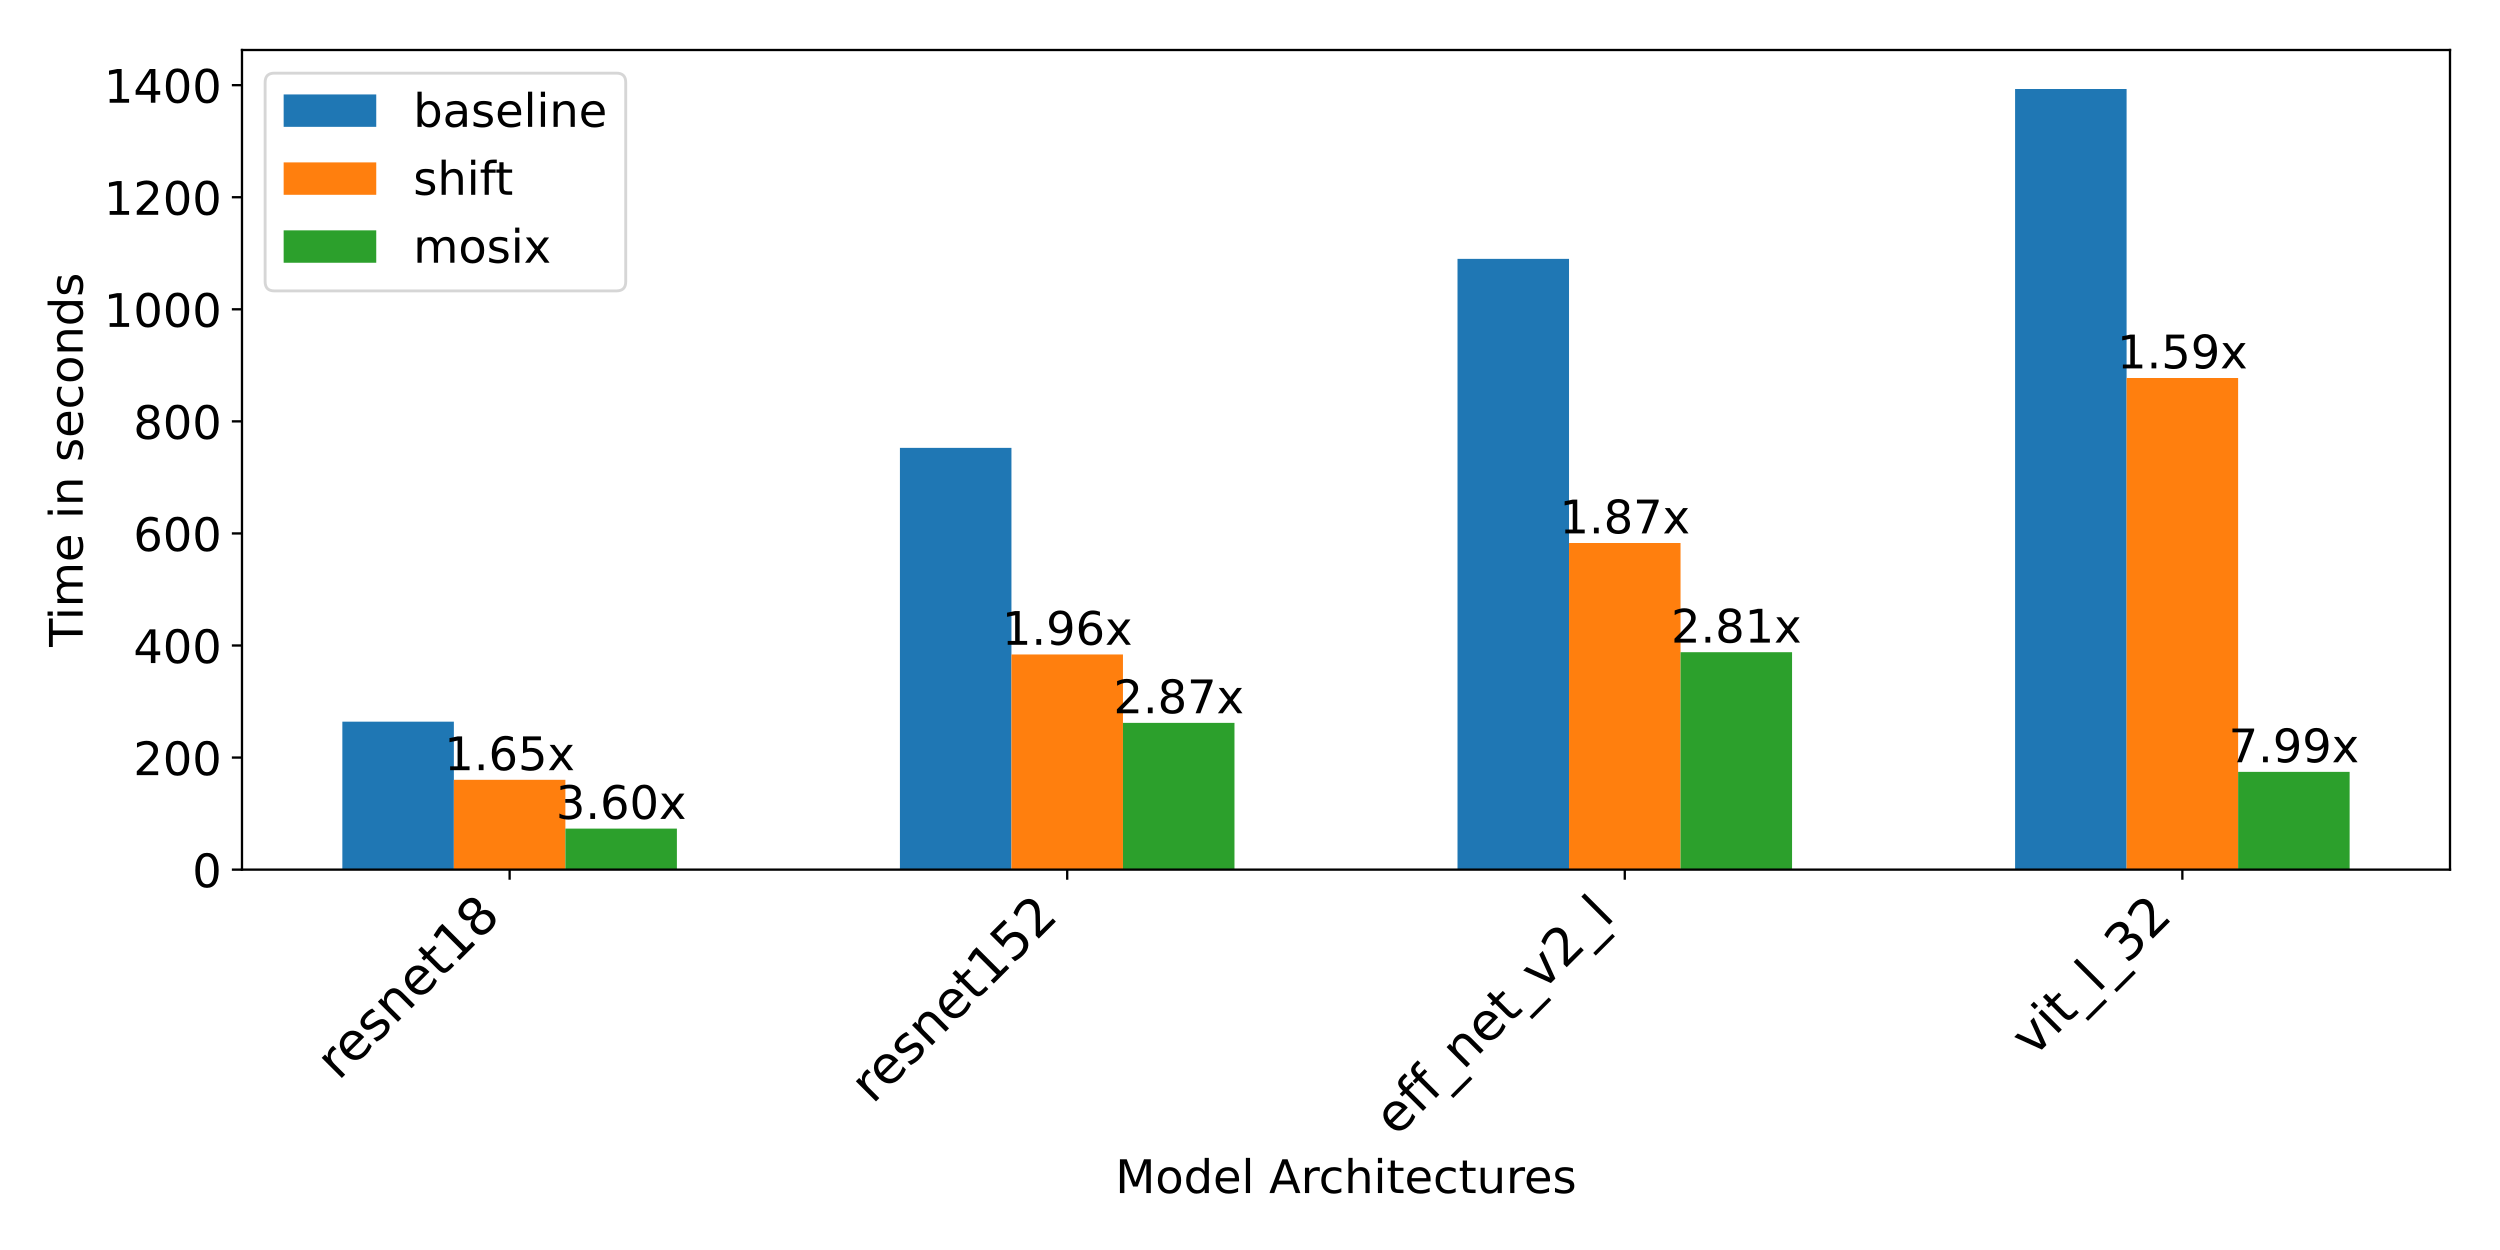
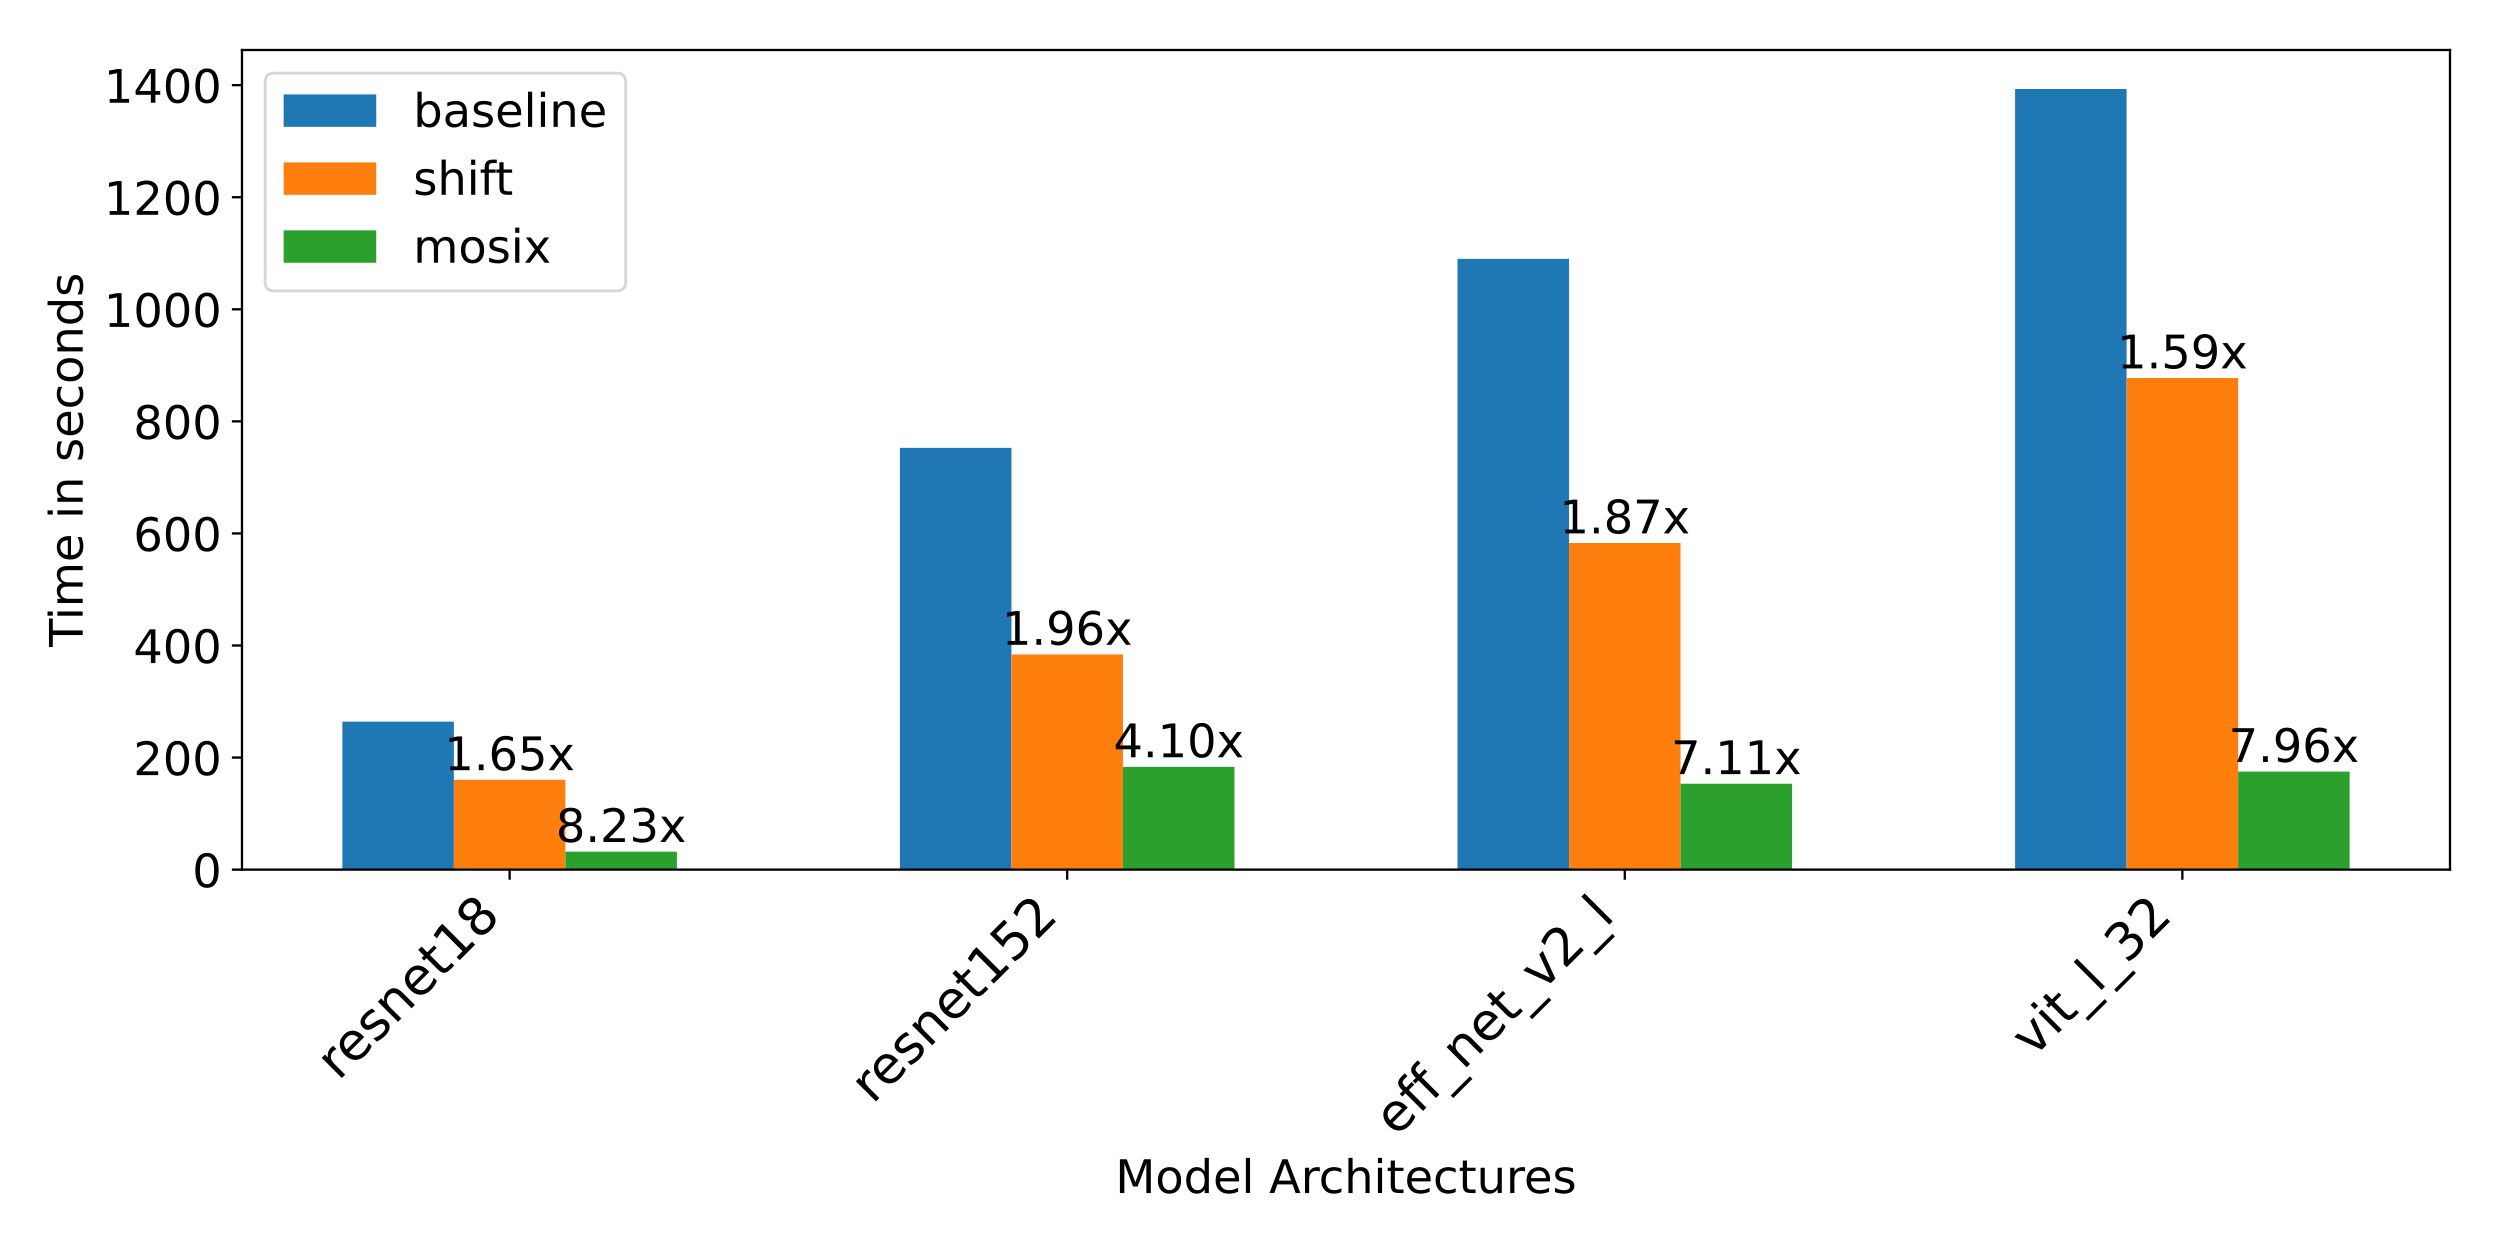
<svg xmlns="http://www.w3.org/2000/svg" xmlns:xlink="http://www.w3.org/1999/xlink" width="864pt" height="432pt" viewBox="0 0 864 432" version="1.1">
  <defs>
    <style type="text/css">*{stroke-linejoin: round; stroke-linecap: butt}</style>
  </defs>
  <g id="figure_1">
    <g id="patch_1">
      <path d="M 0 432  L 864 432  L 864 0  L 0 0  z " style="fill: #ffffff" />
    </g>
    <g id="axes_1">
      <g id="patch_2">
        <path d="M 83.63 300.543  L 846.72 300.543  L 846.72 17.28  L 83.63 17.28  z " style="fill: #ffffff" />
      </g>
      <g id="patch_3">
-         <path d="M 118.316 300.543  L 156.856 300.543  L 156.856 249.404  L 118.316 249.404  z " clip-path="url(#p83b65bb76a)" style="fill: #1f77b4" />
+         <path d="M 118.316 300.543  L 156.856 300.543  L 156.856 249.404  L 118.316 249.404  z " clip-path="url(#pb40c53a2b7)" style="fill: #1f77b4" />
      </g>
      <g id="patch_4">
-         <path d="M 311.015 300.543  L 349.555 300.543  L 349.555 154.785  L 311.015 154.785  z " clip-path="url(#p83b65bb76a)" style="fill: #1f77b4" />
+         <path d="M 311.015 300.543  L 349.555 300.543  L 349.555 154.785  L 311.015 154.785  z " clip-path="url(#pb40c53a2b7)" style="fill: #1f77b4" />
      </g>
      <g id="patch_5">
-         <path d="M 503.715 300.543  L 542.255 300.543  L 542.255 89.461  L 503.715 89.461  z " clip-path="url(#p83b65bb76a)" style="fill: #1f77b4" />
+         <path d="M 503.715 300.543  L 542.255 300.543  L 542.255 89.461  L 503.715 89.461  z " clip-path="url(#pb40c53a2b7)" style="fill: #1f77b4" />
      </g>
      <g id="patch_6">
-         <path d="M 696.414 300.543  L 734.954 300.543  L 734.954 30.769  L 696.414 30.769  z " clip-path="url(#p83b65bb76a)" style="fill: #1f77b4" />
+         <path d="M 696.414 300.543  L 734.954 300.543  L 734.954 30.769  L 696.414 30.769  z " clip-path="url(#pb40c53a2b7)" style="fill: #1f77b4" />
      </g>
      <g id="patch_7">
-         <path d="M 156.856 300.543  L 195.396 300.543  L 195.396 269.501  L 156.856 269.501  z " clip-path="url(#p83b65bb76a)" style="fill: #ff7f0e" />
+         <path d="M 156.856 300.543  L 195.396 300.543  L 195.396 269.501  L 156.856 269.501  z " clip-path="url(#pb40c53a2b7)" style="fill: #ff7f0e" />
      </g>
      <g id="patch_8">
-         <path d="M 349.555 300.543  L 388.095 300.543  L 388.095 226.172  L 349.555 226.172  z " clip-path="url(#p83b65bb76a)" style="fill: #ff7f0e" />
+         <path d="M 349.555 300.543  L 388.095 300.543  L 388.095 226.172  L 349.555 226.172  z " clip-path="url(#pb40c53a2b7)" style="fill: #ff7f0e" />
      </g>
      <g id="patch_9">
-         <path d="M 542.255 300.543  L 580.795 300.543  L 580.795 187.66  L 542.255 187.66  z " clip-path="url(#p83b65bb76a)" style="fill: #ff7f0e" />
+         <path d="M 542.255 300.543  L 580.795 300.543  L 580.795 187.66  L 542.255 187.66  z " clip-path="url(#pb40c53a2b7)" style="fill: #ff7f0e" />
      </g>
      <g id="patch_10">
-         <path d="M 734.954 300.543  L 773.494 300.543  L 773.494 130.636  L 734.954 130.636  z " clip-path="url(#p83b65bb76a)" style="fill: #ff7f0e" />
+         <path d="M 734.954 300.543  L 773.494 300.543  L 773.494 130.636  L 734.954 130.636  z " clip-path="url(#pb40c53a2b7)" style="fill: #ff7f0e" />
      </g>
      <g id="patch_11">
-         <path d="M 195.396 300.543  L 233.936 300.543  L 233.936 286.355  L 195.396 286.355  z " clip-path="url(#p83b65bb76a)" style="fill: #2ca02c" />
+         <path d="M 195.396 300.543  L 233.936 300.543  L 233.936 294.328  L 195.396 294.328  z " clip-path="url(#pb40c53a2b7)" style="fill: #2ca02c" />
      </g>
      <g id="patch_12">
-         <path d="M 388.095 300.543  L 426.635 300.543  L 426.635 249.822  L 388.095 249.822  z " clip-path="url(#p83b65bb76a)" style="fill: #2ca02c" />
+         <path d="M 388.095 300.543  L 426.635 300.543  L 426.635 265.031  L 388.095 265.031  z " clip-path="url(#pb40c53a2b7)" style="fill: #2ca02c" />
      </g>
      <g id="patch_13">
-         <path d="M 580.795 300.543  L 619.335 300.543  L 619.335 225.405  L 580.795 225.405  z " clip-path="url(#p83b65bb76a)" style="fill: #2ca02c" />
+         <path d="M 580.795 300.543  L 619.335 300.543  L 619.335 270.861  L 580.795 270.861  z " clip-path="url(#pb40c53a2b7)" style="fill: #2ca02c" />
      </g>
      <g id="patch_14">
-         <path d="M 773.494 300.543  L 812.034 300.543  L 812.034 266.766  L 773.494 266.766  z " clip-path="url(#p83b65bb76a)" style="fill: #2ca02c" />
+         <path d="M 773.494 300.543  L 812.034 300.543  L 812.034 266.662  L 773.494 266.662  z " clip-path="url(#pb40c53a2b7)" style="fill: #2ca02c" />
      </g>
      <g id="matplotlib.axis_1">
        <g id="xtick_1">
          <g id="line2d_1">
            <defs>
-               <path id="m914f89f360" d="M 0 0  L 0 3.5  " style="stroke: #000000; stroke-width: 0.8" />
+               <path id="m66ec50b04f" d="M 0 0  L 0 3.5  " style="stroke: #000000; stroke-width: 0.8" />
            </defs>
            <g>
-               <use xlink:href="#m914f89f360" x="176.126" y="300.543" style="stroke: #000000; stroke-width: 0.8" />
+               <use xlink:href="#m66ec50b04f" x="176.126" y="300.543" style="stroke: #000000; stroke-width: 0.8" />
            </g>
          </g>
          <g id="text_1">
            <g transform="translate(116.9867 373.7061) rotate(-45) scale(0.18 -0.18)">
              <defs>
                <path id="DejaVuSans-72" d="M 2631 2963  Q 2534 3019 2420 3045  Q 2306 3072 2169 3072  Q 1681 3072 1420 2755  Q 1159 2438 1159 1844  L 1159 0  L 581 0  L 581 3500  L 1159 3500  L 1159 2956  Q 1341 3275 1631 3429  Q 1922 3584 2338 3584  Q 2397 3584 2469 3576  Q 2541 3569 2628 3553  L 2631 2963  z " transform="scale(0.015625)" />
                <path id="DejaVuSans-65" d="M 3597 1894  L 3597 1613  L 953 1613  Q 991 1019 1311 708  Q 1631 397 2203 397  Q 2534 397 2845 478  Q 3156 559 3463 722  L 3463 178  Q 3153 47 2828 -22  Q 2503 -91 2169 -91  Q 1331 -91 842 396  Q 353 884 353 1716  Q 353 2575 817 3079  Q 1281 3584 2069 3584  Q 2775 3584 3186 3129  Q 3597 2675 3597 1894  z M 3022 2063  Q 3016 2534 2758 2815  Q 2500 3097 2075 3097  Q 1594 3097 1305 2825  Q 1016 2553 972 2059  L 3022 2063  z " transform="scale(0.015625)" />
                <path id="DejaVuSans-73" d="M 2834 3397  L 2834 2853  Q 2591 2978 2328 3040  Q 2066 3103 1784 3103  Q 1356 3103 1142 2972  Q 928 2841 928 2578  Q 928 2378 1081 2264  Q 1234 2150 1697 2047  L 1894 2003  Q 2506 1872 2764 1633  Q 3022 1394 3022 966  Q 3022 478 2636 193  Q 2250 -91 1575 -91  Q 1294 -91 989 -36  Q 684 19 347 128  L 347 722  Q 666 556 975 473  Q 1284 391 1588 391  Q 1994 391 2212 530  Q 2431 669 2431 922  Q 2431 1156 2273 1281  Q 2116 1406 1581 1522  L 1381 1569  Q 847 1681 609 1914  Q 372 2147 372 2553  Q 372 3047 722 3315  Q 1072 3584 1716 3584  Q 2034 3584 2315 3537  Q 2597 3491 2834 3397  z " transform="scale(0.015625)" />
                <path id="DejaVuSans-6e" d="M 3513 2113  L 3513 0  L 2938 0  L 2938 2094  Q 2938 2591 2744 2837  Q 2550 3084 2163 3084  Q 1697 3084 1428 2787  Q 1159 2491 1159 1978  L 1159 0  L 581 0  L 581 3500  L 1159 3500  L 1159 2956  Q 1366 3272 1645 3428  Q 1925 3584 2291 3584  Q 2894 3584 3203 3211  Q 3513 2838 3513 2113  z " transform="scale(0.015625)" />
                <path id="DejaVuSans-74" d="M 1172 4494  L 1172 3500  L 2356 3500  L 2356 3053  L 1172 3053  L 1172 1153  Q 1172 725 1289 603  Q 1406 481 1766 481  L 2356 481  L 2356 0  L 1766 0  Q 1100 0 847 248  Q 594 497 594 1153  L 594 3053  L 172 3053  L 172 3500  L 594 3500  L 594 4494  L 1172 4494  z " transform="scale(0.015625)" />
                <path id="DejaVuSans-31" d="M 794 531  L 1825 531  L 1825 4091  L 703 3866  L 703 4441  L 1819 4666  L 2450 4666  L 2450 531  L 3481 531  L 3481 0  L 794 0  L 794 531  z " transform="scale(0.015625)" />
                <path id="DejaVuSans-38" d="M 2034 2216  Q 1584 2216 1326 1975  Q 1069 1734 1069 1313  Q 1069 891 1326 650  Q 1584 409 2034 409  Q 2484 409 2743 651  Q 3003 894 3003 1313  Q 3003 1734 2745 1975  Q 2488 2216 2034 2216  z M 1403 2484  Q 997 2584 770 2862  Q 544 3141 544 3541  Q 544 4100 942 4425  Q 1341 4750 2034 4750  Q 2731 4750 3128 4425  Q 3525 4100 3525 3541  Q 3525 3141 3298 2862  Q 3072 2584 2669 2484  Q 3125 2378 3379 2068  Q 3634 1759 3634 1313  Q 3634 634 3220 271  Q 2806 -91 2034 -91  Q 1263 -91 848 271  Q 434 634 434 1313  Q 434 1759 690 2068  Q 947 2378 1403 2484  z M 1172 3481  Q 1172 3119 1398 2916  Q 1625 2713 2034 2713  Q 2441 2713 2670 2916  Q 2900 3119 2900 3481  Q 2900 3844 2670 4047  Q 2441 4250 2034 4250  Q 1625 4250 1398 4047  Q 1172 3844 1172 3481  z " transform="scale(0.015625)" />
              </defs>
              <use xlink:href="#DejaVuSans-72" />
              <use xlink:href="#DejaVuSans-65" x="38.863" />
              <use xlink:href="#DejaVuSans-73" x="100.387" />
              <use xlink:href="#DejaVuSans-6e" x="152.486" />
              <use xlink:href="#DejaVuSans-65" x="215.865" />
              <use xlink:href="#DejaVuSans-74" x="277.389" />
              <use xlink:href="#DejaVuSans-31" x="316.598" />
              <use xlink:href="#DejaVuSans-38" x="380.221" />
            </g>
          </g>
        </g>
        <g id="xtick_2">
          <g id="line2d_2">
            <g>
-               <use xlink:href="#m914f89f360" x="368.825" y="300.543" style="stroke: #000000; stroke-width: 0.8" />
+               <use xlink:href="#m66ec50b04f" x="368.825" y="300.543" style="stroke: #000000; stroke-width: 0.8" />
            </g>
          </g>
          <g id="text_2">
            <g transform="translate(301.588 381.8042) rotate(-45) scale(0.18 -0.18)">
              <defs>
                <path id="DejaVuSans-35" d="M 691 4666  L 3169 4666  L 3169 4134  L 1269 4134  L 1269 2991  Q 1406 3038 1543 3061  Q 1681 3084 1819 3084  Q 2600 3084 3056 2656  Q 3513 2228 3513 1497  Q 3513 744 3044 326  Q 2575 -91 1722 -91  Q 1428 -91 1123 -41  Q 819 9 494 109  L 494 744  Q 775 591 1075 516  Q 1375 441 1709 441  Q 2250 441 2565 725  Q 2881 1009 2881 1497  Q 2881 1984 2565 2268  Q 2250 2553 1709 2553  Q 1456 2553 1204 2497  Q 953 2441 691 2322  L 691 4666  z " transform="scale(0.015625)" />
                <path id="DejaVuSans-32" d="M 1228 531  L 3431 531  L 3431 0  L 469 0  L 469 531  Q 828 903 1448 1529  Q 2069 2156 2228 2338  Q 2531 2678 2651 2914  Q 2772 3150 2772 3378  Q 2772 3750 2511 3984  Q 2250 4219 1831 4219  Q 1534 4219 1204 4116  Q 875 4013 500 3803  L 500 4441  Q 881 4594 1212 4672  Q 1544 4750 1819 4750  Q 2544 4750 2975 4387  Q 3406 4025 3406 3419  Q 3406 3131 3298 2873  Q 3191 2616 2906 2266  Q 2828 2175 2409 1742  Q 1991 1309 1228 531  z " transform="scale(0.015625)" />
              </defs>
              <use xlink:href="#DejaVuSans-72" />
              <use xlink:href="#DejaVuSans-65" x="38.863" />
              <use xlink:href="#DejaVuSans-73" x="100.387" />
              <use xlink:href="#DejaVuSans-6e" x="152.486" />
              <use xlink:href="#DejaVuSans-65" x="215.865" />
              <use xlink:href="#DejaVuSans-74" x="277.389" />
              <use xlink:href="#DejaVuSans-31" x="316.598" />
              <use xlink:href="#DejaVuSans-35" x="380.221" />
              <use xlink:href="#DejaVuSans-32" x="443.844" />
            </g>
          </g>
        </g>
        <g id="xtick_3">
          <g id="line2d_3">
            <g>
-               <use xlink:href="#m914f89f360" x="561.525" y="300.543" style="stroke: #000000; stroke-width: 0.8" />
+               <use xlink:href="#m66ec50b04f" x="561.525" y="300.543" style="stroke: #000000; stroke-width: 0.8" />
            </g>
          </g>
          <g id="text_3">
            <g transform="translate(482.5838 393.1539) rotate(-45) scale(0.18 -0.18)">
              <defs>
                <path id="DejaVuSans-66" d="M 2375 4863  L 2375 4384  L 1825 4384  Q 1516 4384 1395 4259  Q 1275 4134 1275 3809  L 1275 3500  L 2222 3500  L 2222 3053  L 1275 3053  L 1275 0  L 697 0  L 697 3053  L 147 3053  L 147 3500  L 697 3500  L 697 3744  Q 697 4328 969 4595  Q 1241 4863 1831 4863  L 2375 4863  z " transform="scale(0.015625)" />
                <path id="DejaVuSans-5f" d="M 3263 -1063  L 3263 -1509  L -63 -1509  L -63 -1063  L 3263 -1063  z " transform="scale(0.015625)" />
                <path id="DejaVuSans-76" d="M 191 3500  L 800 3500  L 1894 563  L 2988 3500  L 3597 3500  L 2284 0  L 1503 0  L 191 3500  z " transform="scale(0.015625)" />
                <path id="DejaVuSans-6c" d="M 603 4863  L 1178 4863  L 1178 0  L 603 0  L 603 4863  z " transform="scale(0.015625)" />
              </defs>
              <use xlink:href="#DejaVuSans-65" />
              <use xlink:href="#DejaVuSans-66" x="61.523" />
              <use xlink:href="#DejaVuSans-66" x="96.729" />
              <use xlink:href="#DejaVuSans-5f" x="131.934" />
              <use xlink:href="#DejaVuSans-6e" x="181.934" />
              <use xlink:href="#DejaVuSans-65" x="245.312" />
              <use xlink:href="#DejaVuSans-74" x="306.836" />
              <use xlink:href="#DejaVuSans-5f" x="346.045" />
              <use xlink:href="#DejaVuSans-76" x="396.045" />
              <use xlink:href="#DejaVuSans-32" x="455.225" />
              <use xlink:href="#DejaVuSans-5f" x="518.848" />
              <use xlink:href="#DejaVuSans-6c" x="568.848" />
            </g>
          </g>
        </g>
        <g id="xtick_4">
          <g id="line2d_4">
            <g>
-               <use xlink:href="#m914f89f360" x="754.224" y="300.543" style="stroke: #000000; stroke-width: 0.8" />
+               <use xlink:href="#m66ec50b04f" x="754.224" y="300.543" style="stroke: #000000; stroke-width: 0.8" />
            </g>
          </g>
          <g id="text_4">
            <g transform="translate(702.704 365.7332) rotate(-45) scale(0.18 -0.18)">
              <defs>
                <path id="DejaVuSans-69" d="M 603 3500  L 1178 3500  L 1178 0  L 603 0  L 603 3500  z M 603 4863  L 1178 4863  L 1178 4134  L 603 4134  L 603 4863  z " transform="scale(0.015625)" />
                <path id="DejaVuSans-33" d="M 2597 2516  Q 3050 2419 3304 2112  Q 3559 1806 3559 1356  Q 3559 666 3084 287  Q 2609 -91 1734 -91  Q 1441 -91 1130 -33  Q 819 25 488 141  L 488 750  Q 750 597 1062 519  Q 1375 441 1716 441  Q 2309 441 2620 675  Q 2931 909 2931 1356  Q 2931 1769 2642 2001  Q 2353 2234 1838 2234  L 1294 2234  L 1294 2753  L 1863 2753  Q 2328 2753 2575 2939  Q 2822 3125 2822 3475  Q 2822 3834 2567 4026  Q 2313 4219 1838 4219  Q 1578 4219 1281 4162  Q 984 4106 628 3988  L 628 4550  Q 988 4650 1302 4700  Q 1616 4750 1894 4750  Q 2613 4750 3031 4423  Q 3450 4097 3450 3541  Q 3450 3153 3228 2886  Q 3006 2619 2597 2516  z " transform="scale(0.015625)" />
              </defs>
              <use xlink:href="#DejaVuSans-76" />
              <use xlink:href="#DejaVuSans-69" x="59.18" />
              <use xlink:href="#DejaVuSans-74" x="86.963" />
              <use xlink:href="#DejaVuSans-5f" x="126.172" />
              <use xlink:href="#DejaVuSans-6c" x="176.172" />
              <use xlink:href="#DejaVuSans-5f" x="203.955" />
              <use xlink:href="#DejaVuSans-33" x="253.955" />
              <use xlink:href="#DejaVuSans-32" x="317.578" />
            </g>
          </g>
        </g>
        <g id="text_5">
          <g transform="translate(385.4762 412.3124) scale(0.16 -0.16)">
            <defs>
              <path id="DejaVuSans-4d" d="M 628 4666  L 1569 4666  L 2759 1491  L 3956 4666  L 4897 4666  L 4897 0  L 4281 0  L 4281 4097  L 3078 897  L 2444 897  L 1241 4097  L 1241 0  L 628 0  L 628 4666  z " transform="scale(0.015625)" />
              <path id="DejaVuSans-6f" d="M 1959 3097  Q 1497 3097 1228 2736  Q 959 2375 959 1747  Q 959 1119 1226 758  Q 1494 397 1959 397  Q 2419 397 2687 759  Q 2956 1122 2956 1747  Q 2956 2369 2687 2733  Q 2419 3097 1959 3097  z M 1959 3584  Q 2709 3584 3137 3096  Q 3566 2609 3566 1747  Q 3566 888 3137 398  Q 2709 -91 1959 -91  Q 1206 -91 779 398  Q 353 888 353 1747  Q 353 2609 779 3096  Q 1206 3584 1959 3584  z " transform="scale(0.015625)" />
              <path id="DejaVuSans-64" d="M 2906 2969  L 2906 4863  L 3481 4863  L 3481 0  L 2906 0  L 2906 525  Q 2725 213 2448 61  Q 2172 -91 1784 -91  Q 1150 -91 751 415  Q 353 922 353 1747  Q 353 2572 751 3078  Q 1150 3584 1784 3584  Q 2172 3584 2448 3432  Q 2725 3281 2906 2969  z M 947 1747  Q 947 1113 1208 752  Q 1469 391 1925 391  Q 2381 391 2643 752  Q 2906 1113 2906 1747  Q 2906 2381 2643 2742  Q 2381 3103 1925 3103  Q 1469 3103 1208 2742  Q 947 2381 947 1747  z " transform="scale(0.015625)" />
              <path id="DejaVuSans-20" transform="scale(0.015625)" />
              <path id="DejaVuSans-41" d="M 2188 4044  L 1331 1722  L 3047 1722  L 2188 4044  z M 1831 4666  L 2547 4666  L 4325 0  L 3669 0  L 3244 1197  L 1141 1197  L 716 0  L 50 0  L 1831 4666  z " transform="scale(0.015625)" />
              <path id="DejaVuSans-63" d="M 3122 3366  L 3122 2828  Q 2878 2963 2633 3030  Q 2388 3097 2138 3097  Q 1578 3097 1268 2742  Q 959 2388 959 1747  Q 959 1106 1268 751  Q 1578 397 2138 397  Q 2388 397 2633 464  Q 2878 531 3122 666  L 3122 134  Q 2881 22 2623 -34  Q 2366 -91 2075 -91  Q 1284 -91 818 406  Q 353 903 353 1747  Q 353 2603 823 3093  Q 1294 3584 2113 3584  Q 2378 3584 2631 3529  Q 2884 3475 3122 3366  z " transform="scale(0.015625)" />
              <path id="DejaVuSans-68" d="M 3513 2113  L 3513 0  L 2938 0  L 2938 2094  Q 2938 2591 2744 2837  Q 2550 3084 2163 3084  Q 1697 3084 1428 2787  Q 1159 2491 1159 1978  L 1159 0  L 581 0  L 581 4863  L 1159 4863  L 1159 2956  Q 1366 3272 1645 3428  Q 1925 3584 2291 3584  Q 2894 3584 3203 3211  Q 3513 2838 3513 2113  z " transform="scale(0.015625)" />
              <path id="DejaVuSans-75" d="M 544 1381  L 544 3500  L 1119 3500  L 1119 1403  Q 1119 906 1312 657  Q 1506 409 1894 409  Q 2359 409 2629 706  Q 2900 1003 2900 1516  L 2900 3500  L 3475 3500  L 3475 0  L 2900 0  L 2900 538  Q 2691 219 2414 64  Q 2138 -91 1772 -91  Q 1169 -91 856 284  Q 544 659 544 1381  z M 1991 3584  L 1991 3584  z " transform="scale(0.015625)" />
            </defs>
            <use xlink:href="#DejaVuSans-4d" />
            <use xlink:href="#DejaVuSans-6f" x="86.279" />
            <use xlink:href="#DejaVuSans-64" x="147.461" />
            <use xlink:href="#DejaVuSans-65" x="210.938" />
            <use xlink:href="#DejaVuSans-6c" x="272.461" />
            <use xlink:href="#DejaVuSans-20" x="300.244" />
            <use xlink:href="#DejaVuSans-41" x="332.031" />
            <use xlink:href="#DejaVuSans-72" x="400.439" />
            <use xlink:href="#DejaVuSans-63" x="439.303" />
            <use xlink:href="#DejaVuSans-68" x="494.283" />
            <use xlink:href="#DejaVuSans-69" x="557.662" />
            <use xlink:href="#DejaVuSans-74" x="585.445" />
            <use xlink:href="#DejaVuSans-65" x="624.654" />
            <use xlink:href="#DejaVuSans-63" x="686.178" />
            <use xlink:href="#DejaVuSans-74" x="741.158" />
            <use xlink:href="#DejaVuSans-75" x="780.367" />
            <use xlink:href="#DejaVuSans-72" x="843.746" />
            <use xlink:href="#DejaVuSans-65" x="882.609" />
            <use xlink:href="#DejaVuSans-73" x="944.133" />
          </g>
        </g>
      </g>
      <g id="matplotlib.axis_2">
        <g id="ytick_1">
          <g id="line2d_5">
            <defs>
-               <path id="m5236772714" d="M 0 0  L -3.5 0  " style="stroke: #000000; stroke-width: 0.8" />
+               <path id="mdac06a1b0c" d="M 0 0  L -3.5 0  " style="stroke: #000000; stroke-width: 0.8" />
            </defs>
            <g>
-               <use xlink:href="#m5236772714" x="83.63" y="300.543" style="stroke: #000000; stroke-width: 0.8" />
+               <use xlink:href="#mdac06a1b0c" x="83.63" y="300.543" style="stroke: #000000; stroke-width: 0.8" />
            </g>
          </g>
          <g id="text_6">
            <g transform="translate(66.45 306.6215) scale(0.16 -0.16)">
              <defs>
                <path id="DejaVuSans-30" d="M 2034 4250  Q 1547 4250 1301 3770  Q 1056 3291 1056 2328  Q 1056 1369 1301 889  Q 1547 409 2034 409  Q 2525 409 2770 889  Q 3016 1369 3016 2328  Q 3016 3291 2770 3770  Q 2525 4250 2034 4250  z M 2034 4750  Q 2819 4750 3233 4129  Q 3647 3509 3647 2328  Q 3647 1150 3233 529  Q 2819 -91 2034 -91  Q 1250 -91 836 529  Q 422 1150 422 2328  Q 422 3509 836 4129  Q 1250 4750 2034 4750  z " transform="scale(0.015625)" />
              </defs>
              <use xlink:href="#DejaVuSans-30" />
            </g>
          </g>
        </g>
        <g id="ytick_2">
          <g id="line2d_6">
            <g>
-               <use xlink:href="#m5236772714" x="83.63" y="261.813" style="stroke: #000000; stroke-width: 0.8" />
+               <use xlink:href="#mdac06a1b0c" x="83.63" y="261.813" style="stroke: #000000; stroke-width: 0.8" />
            </g>
          </g>
          <g id="text_7">
            <g transform="translate(46.09 267.892) scale(0.16 -0.16)">
              <use xlink:href="#DejaVuSans-32" />
              <use xlink:href="#DejaVuSans-30" x="63.623" />
              <use xlink:href="#DejaVuSans-30" x="127.246" />
            </g>
          </g>
        </g>
        <g id="ytick_3">
          <g id="line2d_7">
            <g>
-               <use xlink:href="#m5236772714" x="83.63" y="223.084" style="stroke: #000000; stroke-width: 0.8" />
+               <use xlink:href="#mdac06a1b0c" x="83.63" y="223.084" style="stroke: #000000; stroke-width: 0.8" />
            </g>
          </g>
          <g id="text_8">
            <g transform="translate(46.09 229.1625) scale(0.16 -0.16)">
              <defs>
                <path id="DejaVuSans-34" d="M 2419 4116  L 825 1625  L 2419 1625  L 2419 4116  z M 2253 4666  L 3047 4666  L 3047 1625  L 3713 1625  L 3713 1100  L 3047 1100  L 3047 0  L 2419 0  L 2419 1100  L 313 1100  L 313 1709  L 2253 4666  z " transform="scale(0.015625)" />
              </defs>
              <use xlink:href="#DejaVuSans-34" />
              <use xlink:href="#DejaVuSans-30" x="63.623" />
              <use xlink:href="#DejaVuSans-30" x="127.246" />
            </g>
          </g>
        </g>
        <g id="ytick_4">
          <g id="line2d_8">
            <g>
-               <use xlink:href="#m5236772714" x="83.63" y="184.354" style="stroke: #000000; stroke-width: 0.8" />
+               <use xlink:href="#mdac06a1b0c" x="83.63" y="184.354" style="stroke: #000000; stroke-width: 0.8" />
            </g>
          </g>
          <g id="text_9">
            <g transform="translate(46.09 190.433) scale(0.16 -0.16)">
              <defs>
                <path id="DejaVuSans-36" d="M 2113 2584  Q 1688 2584 1439 2293  Q 1191 2003 1191 1497  Q 1191 994 1439 701  Q 1688 409 2113 409  Q 2538 409 2786 701  Q 3034 994 3034 1497  Q 3034 2003 2786 2293  Q 2538 2584 2113 2584  z M 3366 4563  L 3366 3988  Q 3128 4100 2886 4159  Q 2644 4219 2406 4219  Q 1781 4219 1451 3797  Q 1122 3375 1075 2522  Q 1259 2794 1537 2939  Q 1816 3084 2150 3084  Q 2853 3084 3261 2657  Q 3669 2231 3669 1497  Q 3669 778 3244 343  Q 2819 -91 2113 -91  Q 1303 -91 875 529  Q 447 1150 447 2328  Q 447 3434 972 4092  Q 1497 4750 2381 4750  Q 2619 4750 2861 4703  Q 3103 4656 3366 4563  z " transform="scale(0.015625)" />
              </defs>
              <use xlink:href="#DejaVuSans-36" />
              <use xlink:href="#DejaVuSans-30" x="63.623" />
              <use xlink:href="#DejaVuSans-30" x="127.246" />
            </g>
          </g>
        </g>
        <g id="ytick_5">
          <g id="line2d_9">
            <g>
-               <use xlink:href="#m5236772714" x="83.63" y="145.625" style="stroke: #000000; stroke-width: 0.8" />
+               <use xlink:href="#mdac06a1b0c" x="83.63" y="145.625" style="stroke: #000000; stroke-width: 0.8" />
            </g>
          </g>
          <g id="text_10">
            <g transform="translate(46.09 151.7035) scale(0.16 -0.16)">
              <use xlink:href="#DejaVuSans-38" />
              <use xlink:href="#DejaVuSans-30" x="63.623" />
              <use xlink:href="#DejaVuSans-30" x="127.246" />
            </g>
          </g>
        </g>
        <g id="ytick_6">
          <g id="line2d_10">
            <g>
-               <use xlink:href="#m5236772714" x="83.63" y="106.895" style="stroke: #000000; stroke-width: 0.8" />
+               <use xlink:href="#mdac06a1b0c" x="83.63" y="106.895" style="stroke: #000000; stroke-width: 0.8" />
            </g>
          </g>
          <g id="text_11">
            <g transform="translate(35.91 112.974) scale(0.16 -0.16)">
              <use xlink:href="#DejaVuSans-31" />
              <use xlink:href="#DejaVuSans-30" x="63.623" />
              <use xlink:href="#DejaVuSans-30" x="127.246" />
              <use xlink:href="#DejaVuSans-30" x="190.869" />
            </g>
          </g>
        </g>
        <g id="ytick_7">
          <g id="line2d_11">
            <g>
-               <use xlink:href="#m5236772714" x="83.63" y="68.166" style="stroke: #000000; stroke-width: 0.8" />
+               <use xlink:href="#mdac06a1b0c" x="83.63" y="68.166" style="stroke: #000000; stroke-width: 0.8" />
            </g>
          </g>
          <g id="text_12">
            <g transform="translate(35.91 74.2445) scale(0.16 -0.16)">
              <use xlink:href="#DejaVuSans-31" />
              <use xlink:href="#DejaVuSans-32" x="63.623" />
              <use xlink:href="#DejaVuSans-30" x="127.246" />
              <use xlink:href="#DejaVuSans-30" x="190.869" />
            </g>
          </g>
        </g>
        <g id="ytick_8">
          <g id="line2d_12">
            <g>
-               <use xlink:href="#m5236772714" x="83.63" y="29.436" style="stroke: #000000; stroke-width: 0.8" />
+               <use xlink:href="#mdac06a1b0c" x="83.63" y="29.436" style="stroke: #000000; stroke-width: 0.8" />
            </g>
          </g>
          <g id="text_13">
            <g transform="translate(35.91 35.515) scale(0.16 -0.16)">
              <use xlink:href="#DejaVuSans-31" />
              <use xlink:href="#DejaVuSans-34" x="63.623" />
              <use xlink:href="#DejaVuSans-30" x="127.246" />
              <use xlink:href="#DejaVuSans-30" x="190.869" />
            </g>
          </g>
        </g>
        <g id="text_14">
          <g transform="translate(28.5825 223.5626) rotate(-90) scale(0.16 -0.16)">
            <defs>
              <path id="DejaVuSans-54" d="M -19 4666  L 3928 4666  L 3928 4134  L 2272 4134  L 2272 0  L 1638 0  L 1638 4134  L -19 4134  L -19 4666  z " transform="scale(0.015625)" />
              <path id="DejaVuSans-6d" d="M 3328 2828  Q 3544 3216 3844 3400  Q 4144 3584 4550 3584  Q 5097 3584 5394 3201  Q 5691 2819 5691 2113  L 5691 0  L 5113 0  L 5113 2094  Q 5113 2597 4934 2840  Q 4756 3084 4391 3084  Q 3944 3084 3684 2787  Q 3425 2491 3425 1978  L 3425 0  L 2847 0  L 2847 2094  Q 2847 2600 2669 2842  Q 2491 3084 2119 3084  Q 1678 3084 1418 2786  Q 1159 2488 1159 1978  L 1159 0  L 581 0  L 581 3500  L 1159 3500  L 1159 2956  Q 1356 3278 1631 3431  Q 1906 3584 2284 3584  Q 2666 3584 2933 3390  Q 3200 3197 3328 2828  z " transform="scale(0.015625)" />
            </defs>
            <use xlink:href="#DejaVuSans-54" />
            <use xlink:href="#DejaVuSans-69" x="57.959" />
            <use xlink:href="#DejaVuSans-6d" x="85.742" />
            <use xlink:href="#DejaVuSans-65" x="183.154" />
            <use xlink:href="#DejaVuSans-20" x="244.678" />
            <use xlink:href="#DejaVuSans-69" x="276.465" />
            <use xlink:href="#DejaVuSans-6e" x="304.248" />
            <use xlink:href="#DejaVuSans-20" x="367.627" />
            <use xlink:href="#DejaVuSans-73" x="399.414" />
            <use xlink:href="#DejaVuSans-65" x="451.514" />
            <use xlink:href="#DejaVuSans-63" x="513.037" />
            <use xlink:href="#DejaVuSans-6f" x="568.018" />
            <use xlink:href="#DejaVuSans-6e" x="629.199" />
            <use xlink:href="#DejaVuSans-64" x="692.578" />
            <use xlink:href="#DejaVuSans-73" x="756.055" />
          </g>
        </g>
      </g>
      <g id="patch_15">
        <path d="M 83.63 300.543  L 83.63 17.28  " style="fill: none; stroke: #000000; stroke-width: 0.8; stroke-linejoin: miter; stroke-linecap: square" />
      </g>
      <g id="patch_16">
        <path d="M 846.72 300.543  L 846.72 17.28  " style="fill: none; stroke: #000000; stroke-width: 0.8; stroke-linejoin: miter; stroke-linecap: square" />
      </g>
      <g id="patch_17">
        <path d="M 83.63 300.543  L 846.72 300.543  " style="fill: none; stroke: #000000; stroke-width: 0.8; stroke-linejoin: miter; stroke-linecap: square" />
      </g>
      <g id="patch_18">
        <path d="M 83.63 17.28  L 846.72 17.28  " style="fill: none; stroke: #000000; stroke-width: 0.8; stroke-linejoin: miter; stroke-linecap: square" />
      </g>
      <g id="text_15">
        <g transform="translate(153.5783 266.1732) scale(0.16 -0.16)">
          <defs>
            <path id="DejaVuSans-2e" d="M 684 794  L 1344 794  L 1344 0  L 684 0  L 684 794  z " transform="scale(0.015625)" />
            <path id="DejaVuSans-78" d="M 3513 3500  L 2247 1797  L 3578 0  L 2900 0  L 1881 1375  L 863 0  L 184 0  L 1544 1831  L 300 3500  L 978 3500  L 1906 2253  L 2834 3500  L 3513 3500  z " transform="scale(0.015625)" />
          </defs>
          <use xlink:href="#DejaVuSans-31" />
          <use xlink:href="#DejaVuSans-2e" x="63.623" />
          <use xlink:href="#DejaVuSans-36" x="95.41" />
          <use xlink:href="#DejaVuSans-35" x="159.033" />
          <use xlink:href="#DejaVuSans-78" x="222.656" />
        </g>
      </g>
      <g id="text_16">
        <g transform="translate(346.2778 222.8446) scale(0.16 -0.16)">
          <defs>
            <path id="DejaVuSans-39" d="M 703 97  L 703 672  Q 941 559 1184 500  Q 1428 441 1663 441  Q 2288 441 2617 861  Q 2947 1281 2994 2138  Q 2813 1869 2534 1725  Q 2256 1581 1919 1581  Q 1219 1581 811 2004  Q 403 2428 403 3163  Q 403 3881 828 4315  Q 1253 4750 1959 4750  Q 2769 4750 3195 4129  Q 3622 3509 3622 2328  Q 3622 1225 3098 567  Q 2575 -91 1691 -91  Q 1453 -91 1209 -44  Q 966 3 703 97  z M 1959 2075  Q 2384 2075 2632 2365  Q 2881 2656 2881 3163  Q 2881 3666 2632 3958  Q 2384 4250 1959 4250  Q 1534 4250 1286 3958  Q 1038 3666 1038 3163  Q 1038 2656 1286 2365  Q 1534 2075 1959 2075  z " transform="scale(0.015625)" />
          </defs>
          <use xlink:href="#DejaVuSans-31" />
          <use xlink:href="#DejaVuSans-2e" x="63.623" />
          <use xlink:href="#DejaVuSans-39" x="95.41" />
          <use xlink:href="#DejaVuSans-36" x="159.033" />
          <use xlink:href="#DejaVuSans-78" x="222.656" />
        </g>
      </g>
      <g id="text_17">
        <g transform="translate(538.9772 184.3329) scale(0.16 -0.16)">
          <defs>
            <path id="DejaVuSans-37" d="M 525 4666  L 3525 4666  L 3525 4397  L 1831 0  L 1172 0  L 2766 4134  L 525 4134  L 525 4666  z " transform="scale(0.015625)" />
          </defs>
          <use xlink:href="#DejaVuSans-31" />
          <use xlink:href="#DejaVuSans-2e" x="63.623" />
          <use xlink:href="#DejaVuSans-38" x="95.41" />
          <use xlink:href="#DejaVuSans-37" x="159.033" />
          <use xlink:href="#DejaVuSans-78" x="222.656" />
        </g>
      </g>
      <g id="text_18">
        <g transform="translate(731.6767 127.3084) scale(0.16 -0.16)">
          <use xlink:href="#DejaVuSans-31" />
          <use xlink:href="#DejaVuSans-2e" x="63.623" />
          <use xlink:href="#DejaVuSans-35" x="95.41" />
          <use xlink:href="#DejaVuSans-39" x="159.033" />
          <use xlink:href="#DejaVuSans-78" x="222.656" />
        </g>
      </g>
      <g id="text_19">
-         <g transform="translate(192.1182 283.0276) scale(0.16 -0.16)">
-           <use xlink:href="#DejaVuSans-33" />
-           <use xlink:href="#DejaVuSans-2e" x="63.623" />
-           <use xlink:href="#DejaVuSans-36" x="95.41" />
+         <g transform="translate(192.1182 291.0004) scale(0.16 -0.16)">
+           <use xlink:href="#DejaVuSans-38" />
+           <use xlink:href="#DejaVuSans-2e" x="63.623" />
+           <use xlink:href="#DejaVuSans-32" x="95.41" />
+           <use xlink:href="#DejaVuSans-33" x="159.033" />
+           <use xlink:href="#DejaVuSans-78" x="222.656" />
+         </g>
+       </g>
+       <g id="text_20">
+         <g transform="translate(384.8177 261.7034) scale(0.16 -0.16)">
+           <use xlink:href="#DejaVuSans-34" />
+           <use xlink:href="#DejaVuSans-2e" x="63.623" />
+           <use xlink:href="#DejaVuSans-31" x="95.41" />
          <use xlink:href="#DejaVuSans-30" x="159.033" />
          <use xlink:href="#DejaVuSans-78" x="222.656" />
        </g>
      </g>
-       <g id="text_20">
-         <g transform="translate(384.8177 246.4944) scale(0.16 -0.16)">
-           <use xlink:href="#DejaVuSans-32" />
-           <use xlink:href="#DejaVuSans-2e" x="63.623" />
-           <use xlink:href="#DejaVuSans-38" x="95.41" />
-           <use xlink:href="#DejaVuSans-37" x="159.033" />
-           <use xlink:href="#DejaVuSans-78" x="222.656" />
-         </g>
-       </g>
      <g id="text_21">
-         <g transform="translate(577.5171 222.0778) scale(0.16 -0.16)">
-           <use xlink:href="#DejaVuSans-32" />
-           <use xlink:href="#DejaVuSans-2e" x="63.623" />
-           <use xlink:href="#DejaVuSans-38" x="95.41" />
+         <g transform="translate(577.5171 267.5336) scale(0.16 -0.16)">
+           <use xlink:href="#DejaVuSans-37" />
+           <use xlink:href="#DejaVuSans-2e" x="63.623" />
+           <use xlink:href="#DejaVuSans-31" x="95.41" />
          <use xlink:href="#DejaVuSans-31" x="159.033" />
          <use xlink:href="#DejaVuSans-78" x="222.656" />
        </g>
      </g>
      <g id="text_22">
-         <g transform="translate(770.2166 263.439) scale(0.16 -0.16)">
+         <g transform="translate(770.2166 263.3346) scale(0.16 -0.16)">
          <use xlink:href="#DejaVuSans-37" />
          <use xlink:href="#DejaVuSans-2e" x="63.623" />
          <use xlink:href="#DejaVuSans-39" x="95.41" />
-           <use xlink:href="#DejaVuSans-39" x="159.033" />
+           <use xlink:href="#DejaVuSans-36" x="159.033" />
          <use xlink:href="#DejaVuSans-78" x="222.656" />
        </g>
      </g>
      <g id="legend_1">
        <g id="patch_19">
          <path d="M 94.83 100.535  L 213.048 100.535  Q 216.248 100.535 216.248 97.335  L 216.248 28.48  Q 216.248 25.28 213.048 25.28  L 94.83 25.28  Q 91.63 25.28 91.63 28.48  L 91.63 97.335  Q 91.63 100.535 94.83 100.535  z " style="fill: #ffffff; opacity: 0.8; stroke: #cccccc; stroke-linejoin: miter" />
        </g>
        <g id="patch_20">
          <path d="M 98.03 43.837  L 130.03 43.837  L 130.03 32.638  L 98.03 32.638  z " style="fill: #1f77b4" />
        </g>
        <g id="text_23">
          <g transform="translate(142.83 43.8375) scale(0.16 -0.16)">
            <defs>
              <path id="DejaVuSans-62" d="M 3116 1747  Q 3116 2381 2855 2742  Q 2594 3103 2138 3103  Q 1681 3103 1420 2742  Q 1159 2381 1159 1747  Q 1159 1113 1420 752  Q 1681 391 2138 391  Q 2594 391 2855 752  Q 3116 1113 3116 1747  z M 1159 2969  Q 1341 3281 1617 3432  Q 1894 3584 2278 3584  Q 2916 3584 3314 3078  Q 3713 2572 3713 1747  Q 3713 922 3314 415  Q 2916 -91 2278 -91  Q 1894 -91 1617 61  Q 1341 213 1159 525  L 1159 0  L 581 0  L 581 4863  L 1159 4863  L 1159 2969  z " transform="scale(0.015625)" />
              <path id="DejaVuSans-61" d="M 2194 1759  Q 1497 1759 1228 1600  Q 959 1441 959 1056  Q 959 750 1161 570  Q 1363 391 1709 391  Q 2188 391 2477 730  Q 2766 1069 2766 1631  L 2766 1759  L 2194 1759  z M 3341 1997  L 3341 0  L 2766 0  L 2766 531  Q 2569 213 2275 61  Q 1981 -91 1556 -91  Q 1019 -91 701 211  Q 384 513 384 1019  Q 384 1609 779 1909  Q 1175 2209 1959 2209  L 2766 2209  L 2766 2266  Q 2766 2663 2505 2880  Q 2244 3097 1772 3097  Q 1472 3097 1187 3025  Q 903 2953 641 2809  L 641 3341  Q 956 3463 1253 3523  Q 1550 3584 1831 3584  Q 2591 3584 2966 3190  Q 3341 2797 3341 1997  z " transform="scale(0.015625)" />
            </defs>
            <use xlink:href="#DejaVuSans-62" />
            <use xlink:href="#DejaVuSans-61" x="63.477" />
            <use xlink:href="#DejaVuSans-73" x="124.756" />
            <use xlink:href="#DejaVuSans-65" x="176.855" />
            <use xlink:href="#DejaVuSans-6c" x="238.379" />
            <use xlink:href="#DejaVuSans-69" x="266.162" />
            <use xlink:href="#DejaVuSans-6e" x="293.945" />
            <use xlink:href="#DejaVuSans-65" x="357.324" />
          </g>
        </g>
        <g id="patch_21">
          <path d="M 98.03 67.323  L 130.03 67.323  L 130.03 56.123  L 98.03 56.123  z " style="fill: #ff7f0e" />
        </g>
        <g id="text_24">
          <g transform="translate(142.83 67.3225) scale(0.16 -0.16)">
            <use xlink:href="#DejaVuSans-73" />
            <use xlink:href="#DejaVuSans-68" x="52.1" />
            <use xlink:href="#DejaVuSans-69" x="115.479" />
            <use xlink:href="#DejaVuSans-66" x="143.262" />
            <use xlink:href="#DejaVuSans-74" x="176.717" />
          </g>
        </g>
        <g id="patch_22">
          <path d="M 98.03 90.808  L 130.03 90.808  L 130.03 79.608  L 98.03 79.608  z " style="fill: #2ca02c" />
        </g>
        <g id="text_25">
          <g transform="translate(142.83 90.8075) scale(0.16 -0.16)">
            <use xlink:href="#DejaVuSans-6d" />
            <use xlink:href="#DejaVuSans-6f" x="97.412" />
            <use xlink:href="#DejaVuSans-73" x="158.594" />
            <use xlink:href="#DejaVuSans-69" x="210.693" />
            <use xlink:href="#DejaVuSans-78" x="238.477" />
          </g>
        </g>
      </g>
    </g>
  </g>
  <defs>
-     <clipPath id="p83b65bb76a">
+     <clipPath id="pb40c53a2b7">
      <rect x="83.63" y="17.28" width="763.09" height="283.263" />
    </clipPath>
  </defs>
</svg>
